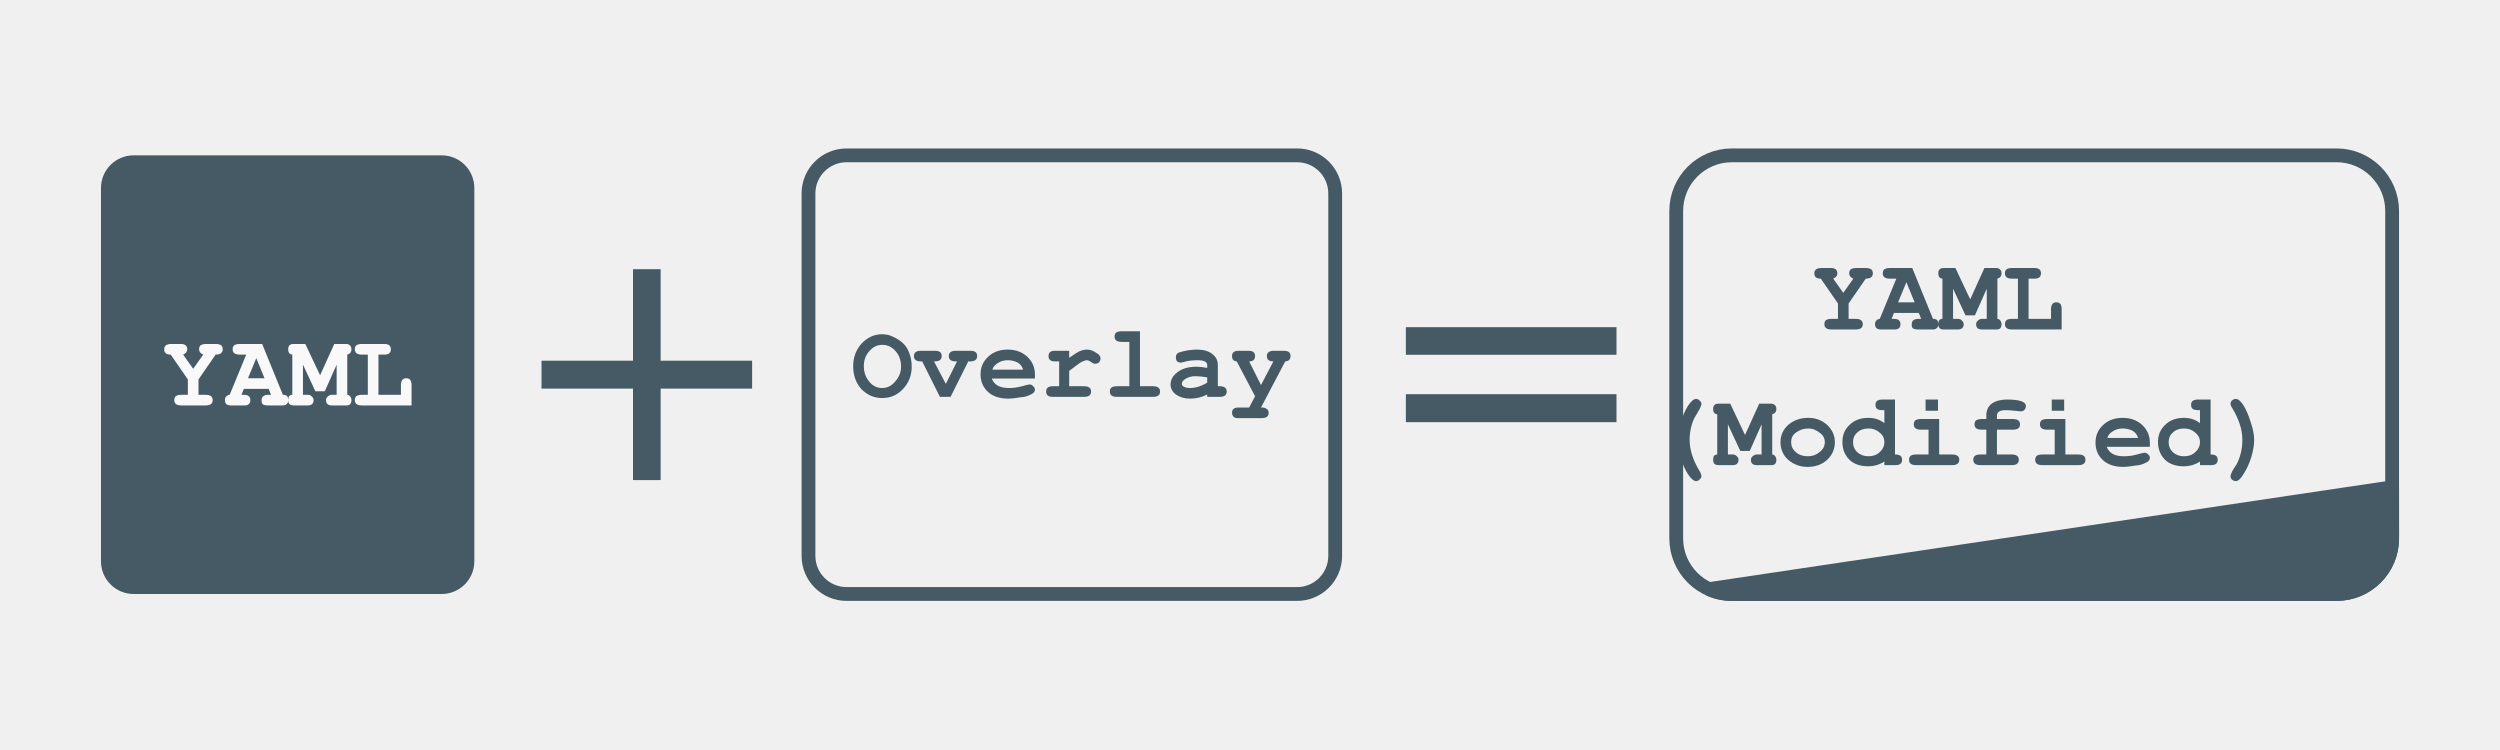
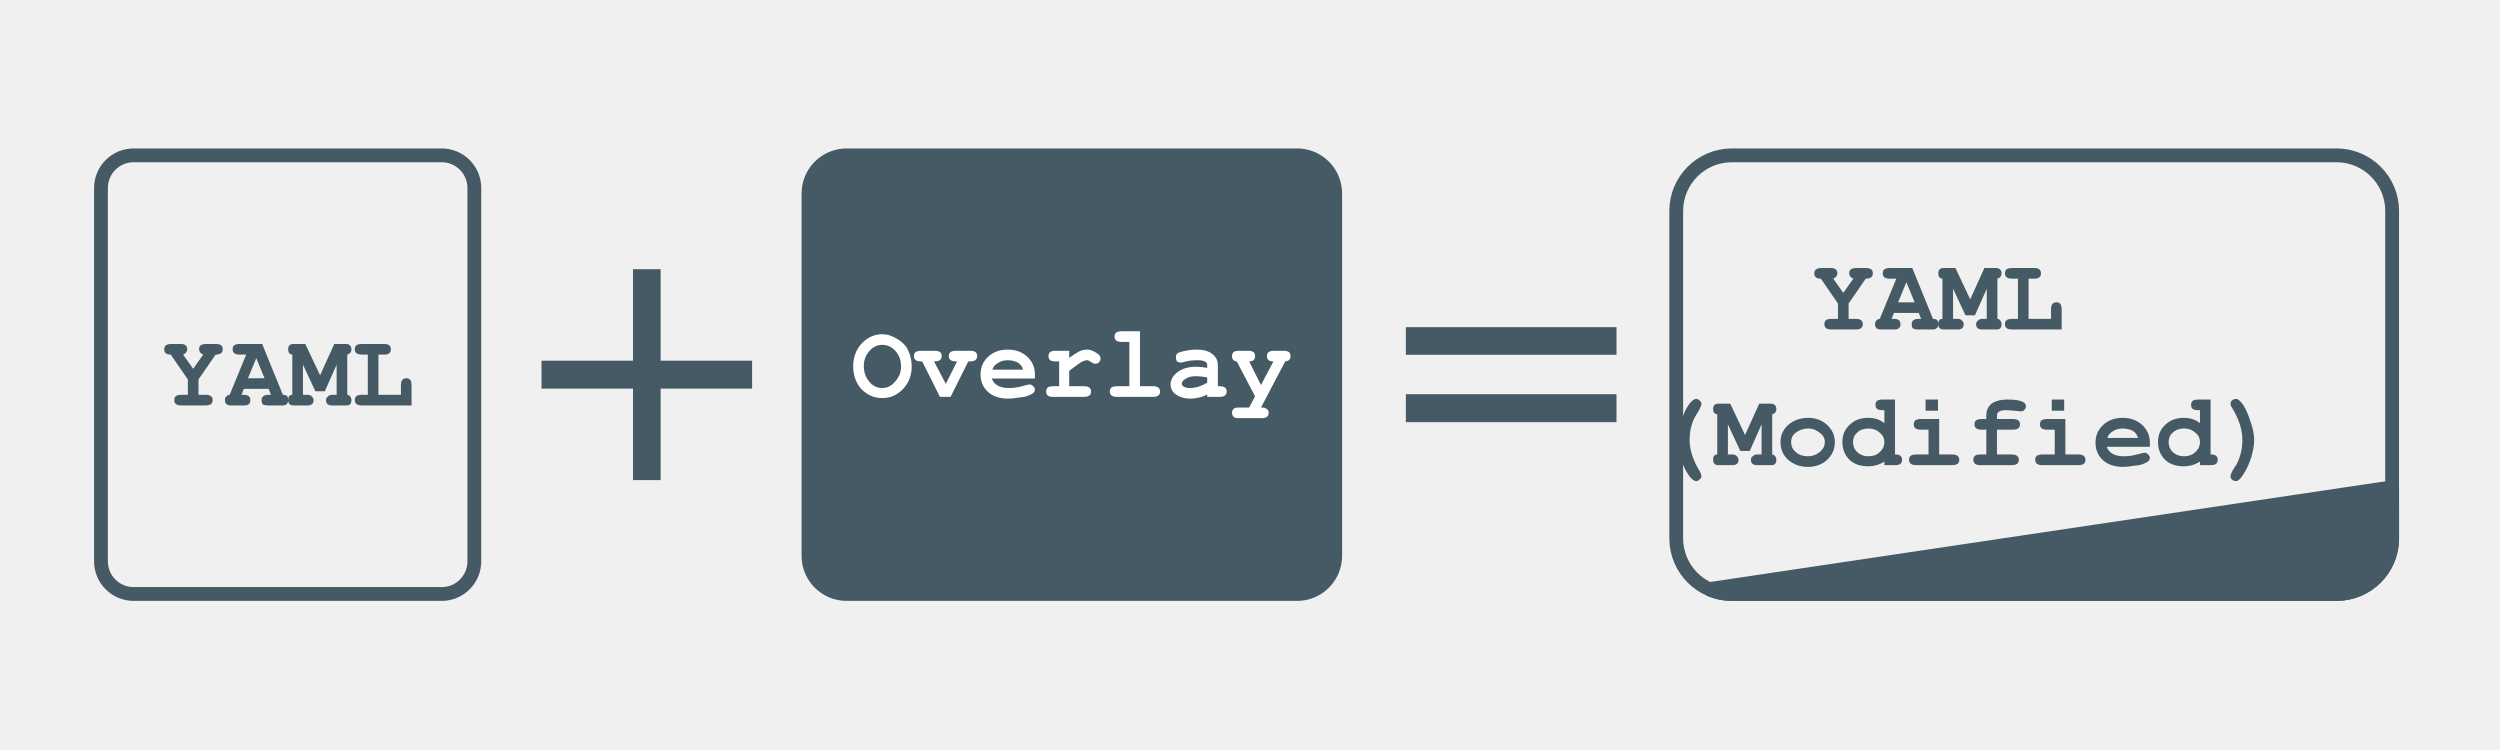
<svg xmlns="http://www.w3.org/2000/svg" width="66.094mm" height="19.811mm" viewBox="0 0 66.094 19.811" version="1.1" id="svg5">
  <defs id="defs2" />
  <g id="layer1" transform="translate(-12.61562,-40.49214)">
    <path d="m 49.783,49.142 h 5.569 v 0.73 h -5.569 z m 0,1.772 h 5.569 V 51.653 h -5.569 z" id="path81289" style="font-size:10.583px;line-height:1.25;word-spacing:0px;fill:#455a64;stroke-width:0.265" />
    <path d="m 30.081,47.609 v 2.419 h 2.419 v 0.738 H 30.081 v 2.419 h -0.73 v -2.419 h -2.419 v -0.738 h 2.419 v -2.419 z" id="path81230" style="font-size:10.583px;line-height:1.25;word-spacing:0px;fill:#455a64;stroke-width:0.265" />
-     <rect style="fill:none;stroke:#455a64;stroke-width:0.365;stroke-miterlimit:4;stroke-dasharray:none;stroke-opacity:1" id="rect21173" width="13.925" height="11.597" x="33.99" y="44.599" ry="1.008" rx="1.008" />
-     <text xml:space="preserve" style="font-size:2.781px;line-height:1.25;font-family:sans-serif;word-spacing:0px;fill:#455a64;fill-opacity:1;stroke-width:0.265" x="35.111" y="50.986" id="text6322-6">
-       <tspan id="tspan6320-1" style="font-style:normal;font-variant:normal;font-weight:bold;font-stretch:normal;font-family:FreeMono;-inkscape-font-specification:FreeMono;fill:#455a64;fill-opacity:1;stroke-width:0.265" x="35.111" y="50.986">Overlay</tspan>
+     <rect style="fill:#455a64;stroke:#455a64;stroke-width:0.365;stroke-miterlimit:4;stroke-dasharray:none;stroke-opacity:1;fill-opacity:1" id="rect21173" width="13.925" height="11.597" x="33.99" y="44.599" ry="1.008" rx="1.008" />
+     <text xml:space="preserve" style="font-size:2.781px;line-height:1.25;font-family:sans-serif;word-spacing:0px;fill:#ffffff;fill-opacity:1;stroke-width:0.265" x="35.111" y="50.986" id="text6322-6">
+       <tspan id="tspan6320-1" style="font-style:normal;font-variant:normal;font-weight:bold;font-stretch:normal;font-family:FreeMono;-inkscape-font-specification:FreeMono;fill:#ffffff;fill-opacity:1;stroke-width:0.265" x="35.111" y="50.986">Overlay</tspan>
    </text>
-     <rect style="fill:#455a64;stroke-width:0.965;stroke-miterlimit:4;stroke-dasharray:none;fill-opacity:1" id="rect21175" width="9.871" height="11.597" x="15.285" y="44.599" ry="0.864" rx="0.864" />
-     <text xml:space="preserve" style="font-size:2.781px;line-height:1.25;font-family:sans-serif;word-spacing:0px;fill:#f9f9f9;stroke-width:0.265" x="16.894" y="51.209" id="text18772">
-       <tspan id="tspan18770" style="font-style:normal;font-variant:normal;font-weight:bold;font-stretch:normal;font-family:FreeMono;-inkscape-font-specification:FreeMono;fill:#f9f9f9;stroke-width:0.265" x="16.894" y="51.209">YAML</tspan>
+     <rect style="fill:#000000;stroke-width:0.365;stroke-miterlimit:4;stroke-dasharray:none;fill-opacity:0;stroke:#455a64;stroke-opacity:1" id="rect21175" width="9.871" height="11.597" x="15.285" y="44.599" ry="0.864" rx="0.864" />
+     <text xml:space="preserve" style="font-size:2.781px;line-height:1.25;font-family:sans-serif;word-spacing:0px;fill:#455a64;stroke-width:0.265;fill-opacity:1" x="16.894" y="51.209" id="text18772">
+       <tspan id="tspan18770" style="font-style:normal;font-variant:normal;font-weight:bold;font-stretch:normal;font-family:FreeMono;-inkscape-font-specification:FreeMono;fill:#455a64;stroke-width:0.265;fill-opacity:1" x="16.894" y="51.209">YAML</tspan>
    </text>
    <rect style="fill:none;stroke:#455a64;stroke-width:0.365;stroke-miterlimit:4;stroke-dasharray:none;stroke-opacity:1" id="rect992-7" width="18.927" height="11.597" x="56.931" y="44.599" ry="1.471" rx="1.471" />
    <text xml:space="preserve" style="font-size:2.781px;line-height:1.25;font-family:sans-serif;word-spacing:0px;fill:#455a64;fill-opacity:1;stroke-width:0.265" x="66.388" y="49.201" id="text18772-8">
      <tspan id="tspan18770-5" style="font-style:normal;font-variant:normal;font-weight:bold;font-stretch:normal;font-family:FreeMono;-inkscape-font-specification:FreeMono;text-align:center;text-anchor:middle;fill:#455a64;fill-opacity:1;stroke-width:0.265" x="66.388" y="49.201">YAML</tspan>
      <tspan style="font-style:normal;font-variant:normal;font-weight:bold;font-stretch:normal;font-family:FreeMono;-inkscape-font-specification:FreeMono;text-align:center;text-anchor:middle;fill:#455a64;fill-opacity:1;stroke-width:0.265" x="66.388" y="52.79" id="tspan19371">(Modified)</tspan>
    </text>
    <path id="rect21894" style="fill:#455a64;fill-opacity:1;stroke:#455a64;stroke-width:0.365;stroke-linejoin:bevel;stroke-miterlimit:4;stroke-dasharray:none;stroke-opacity:1" d="m 75.858,53.374 -18.061,2.693 c 0.184,0.083 0.389,0.129 0.605,0.129 h 15.986 c 0.815,0 1.471,-0.656 1.471,-1.471 z" />
  </g>
</svg>
